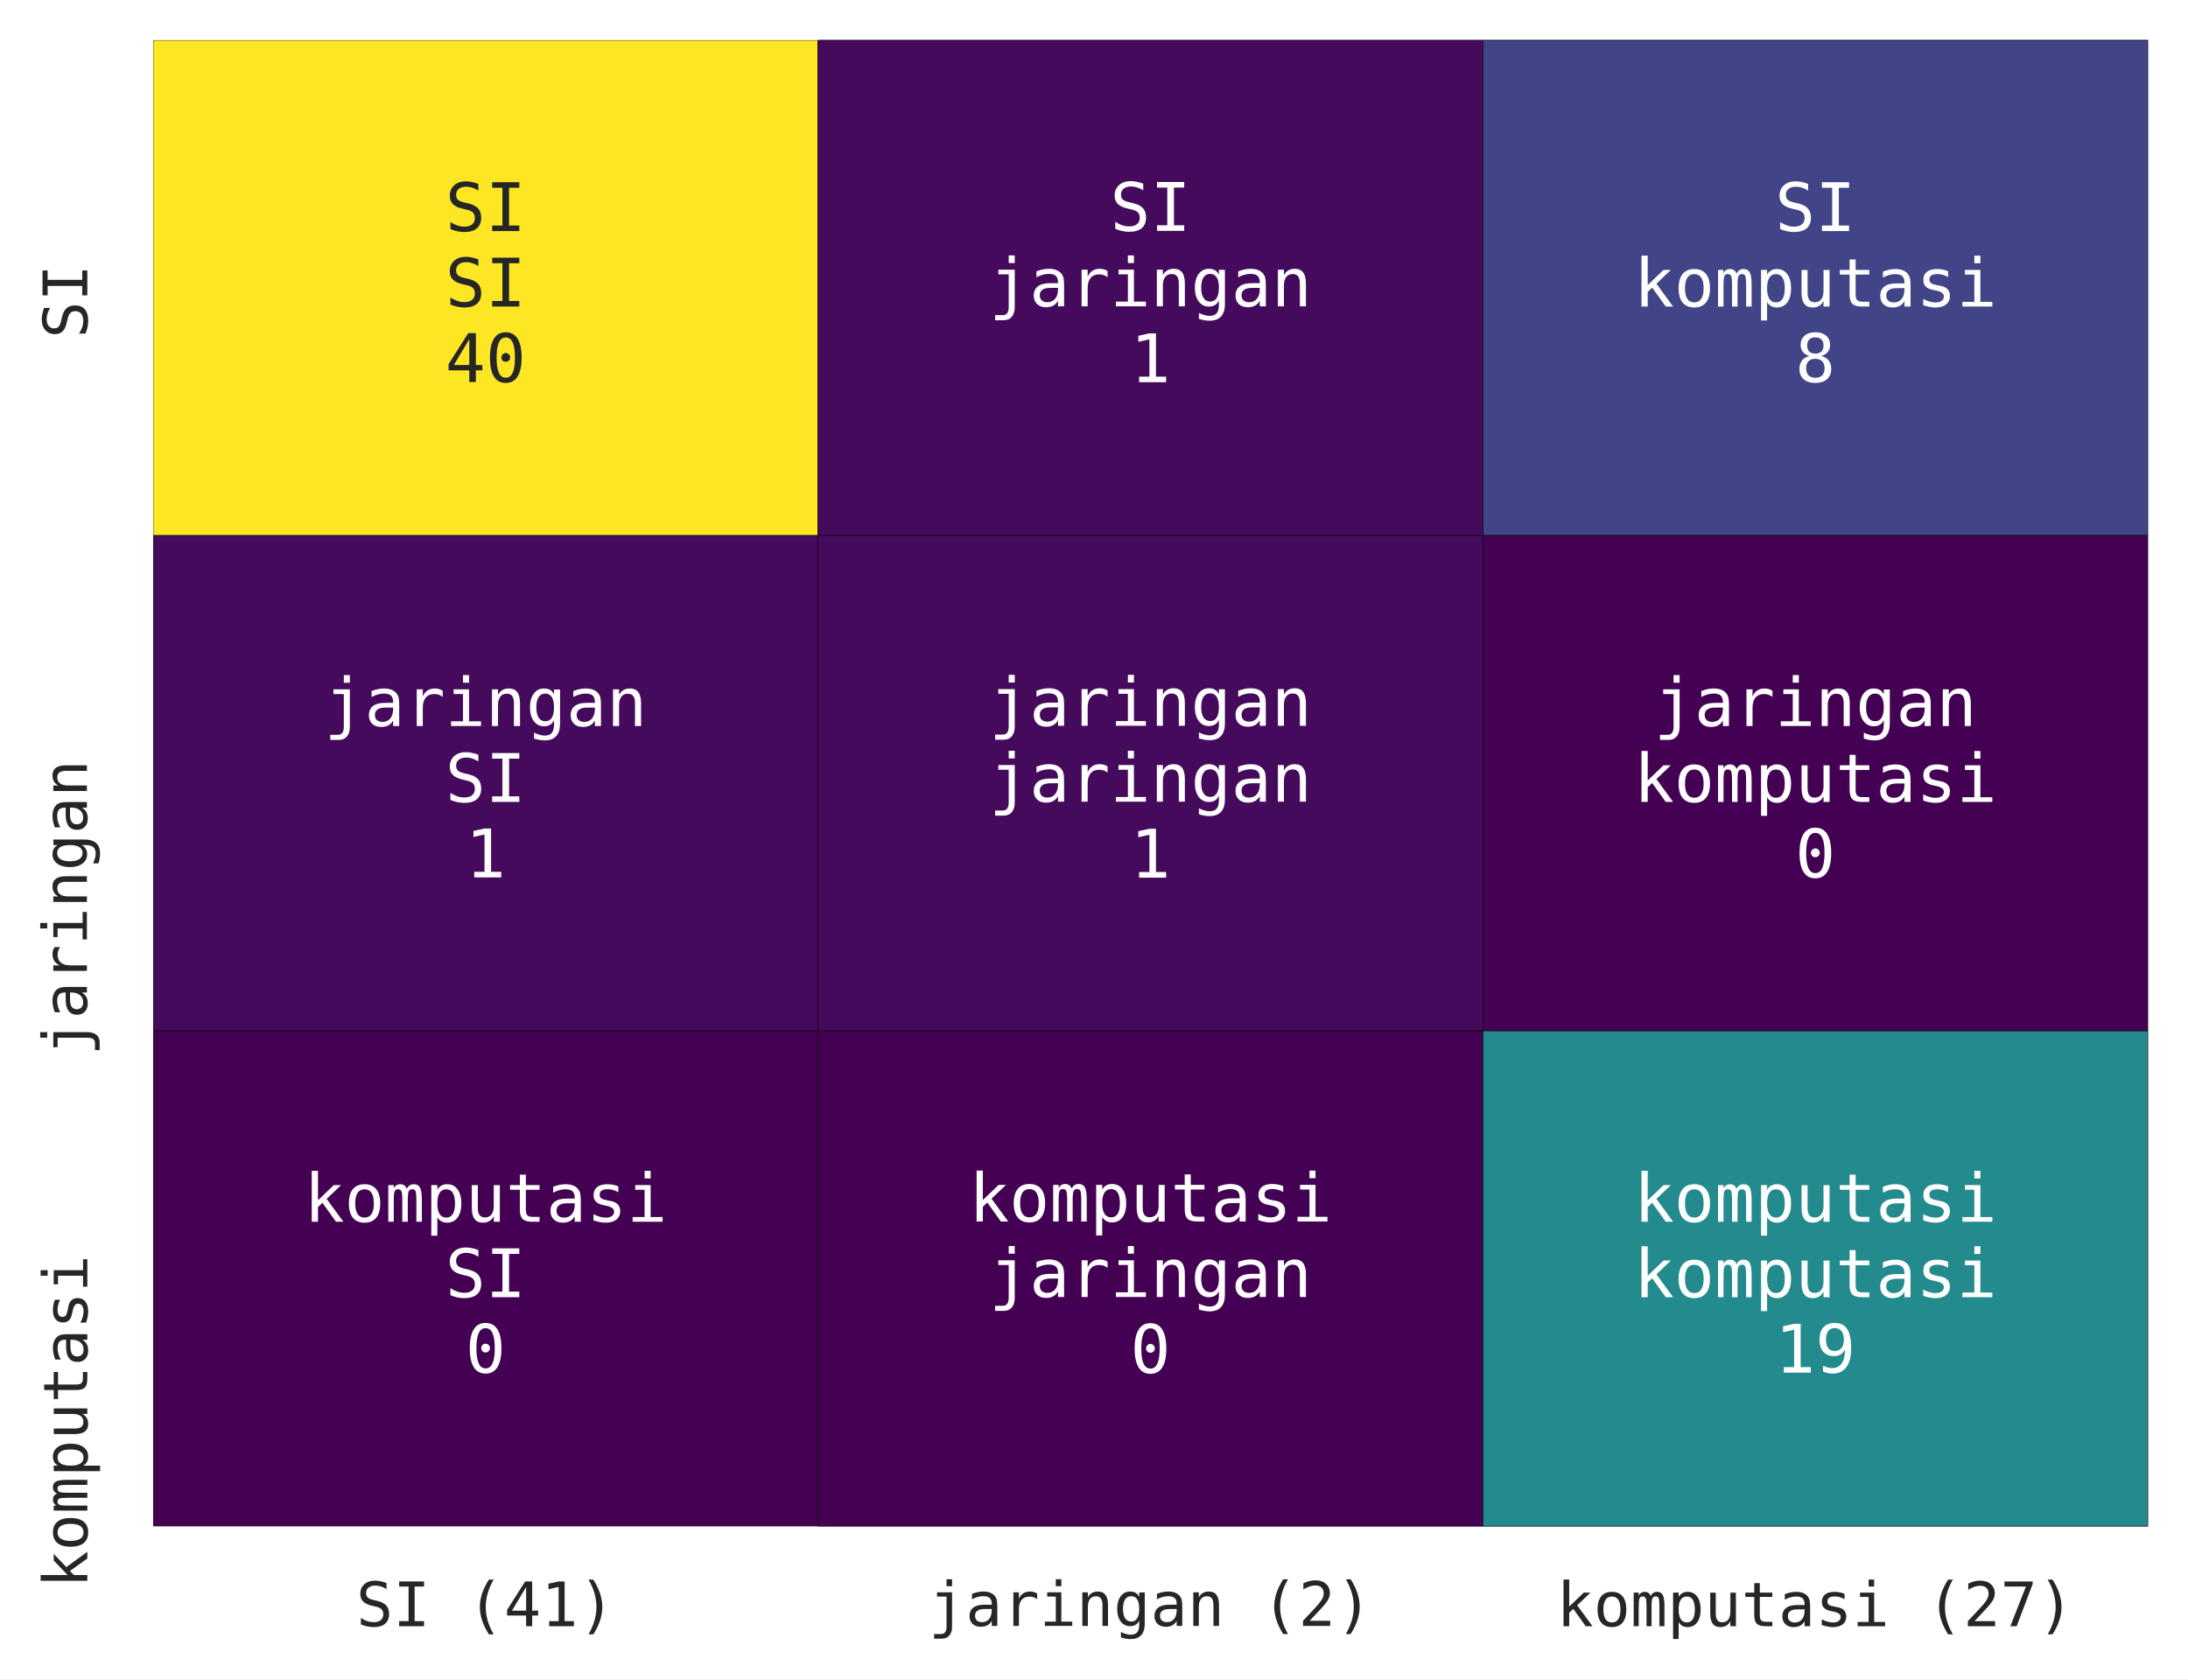
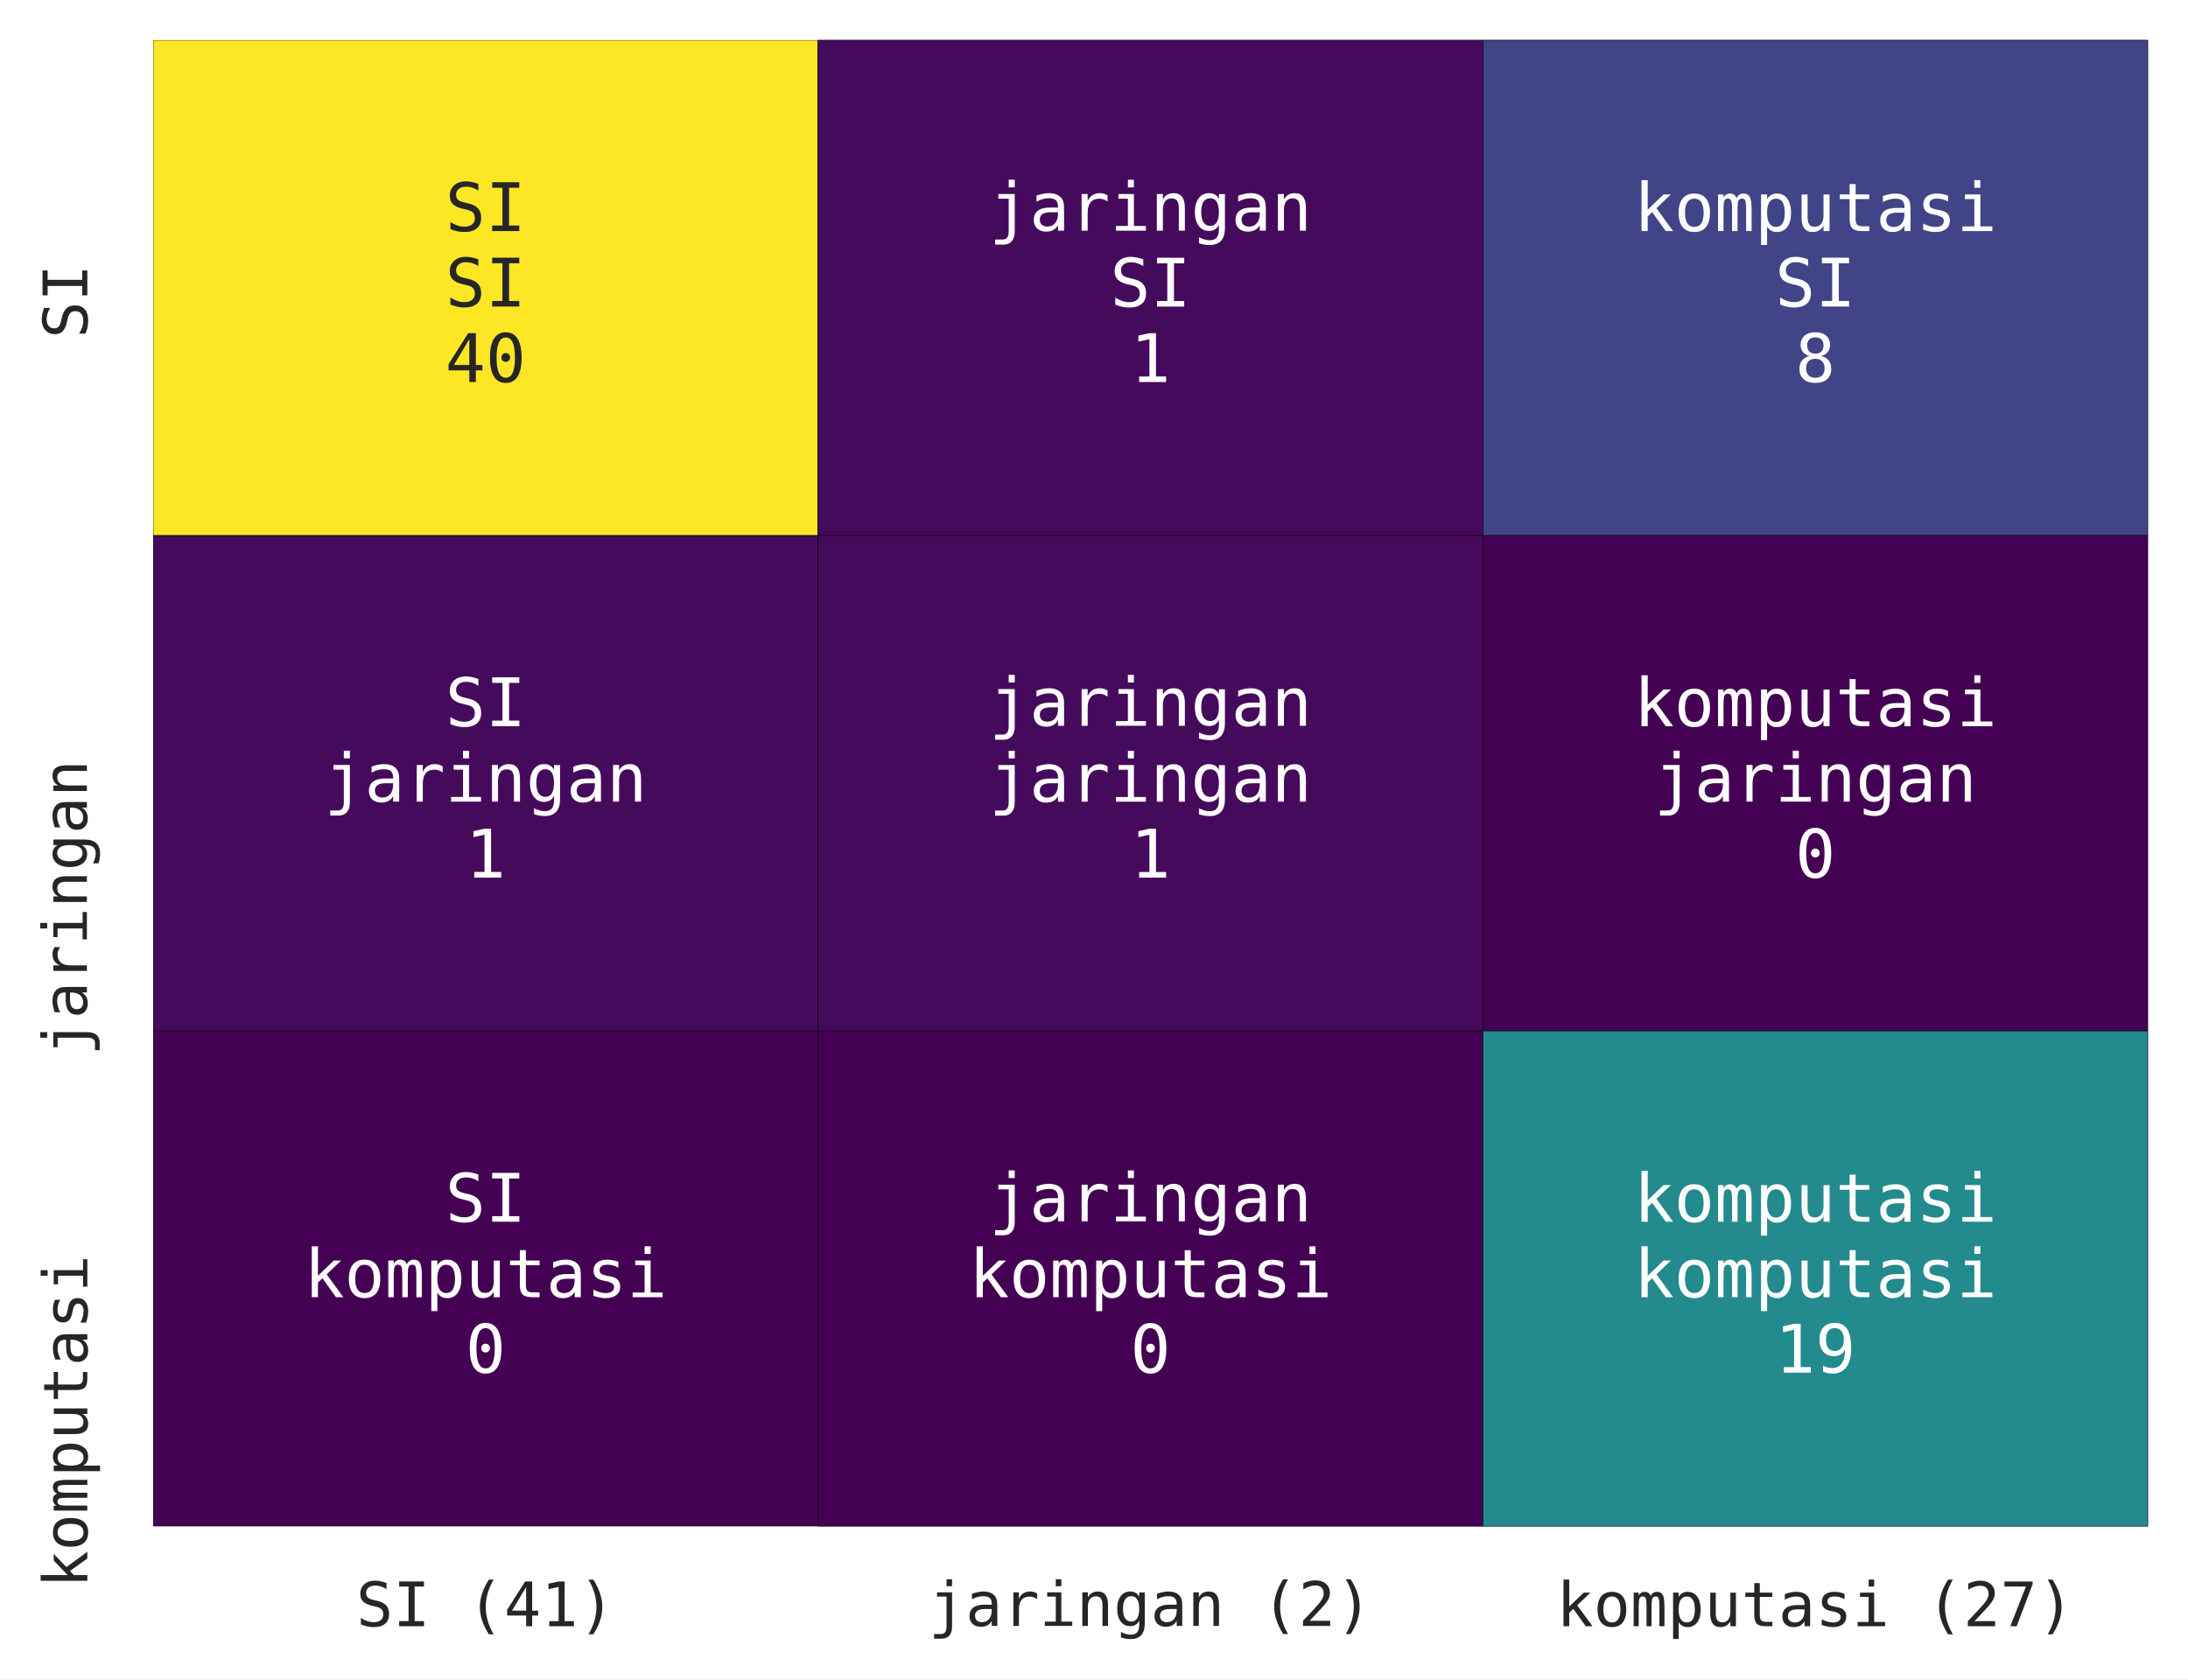
<svg xmlns="http://www.w3.org/2000/svg" xmlns:xlink="http://www.w3.org/1999/xlink" height="300.734pt" version="1.1" viewBox="0 0 391.742 300.734" width="391.742pt">
  <defs>
    <style type="text/css">*{stroke-linecap:butt;stroke-linejoin:round;}</style>
  </defs>
  <g id="figure_1">
    <g id="patch_1">
      <path d="M -0 300.734  L 391.742 300.734  L 391.742 0  L -0 0  z " style="fill:#ffffff;" />
    </g>
    <g id="axes_1">
      <g id="patch_2">
        <path d="M 27.422 273.312  L 384.542 273.312  L 384.542 7.2  L 27.422 7.2  z " style="fill:#eaeaf2;" />
      </g>
      <g id="matplotlib.axis_1">
        <g id="xtick_1">
          <g id="text_1">
            <g style="fill:#262626;" transform="translate(63.76336 291.2287)scale(0.11 -0.11)">
              <defs>
                <path d="M 49.422 70.406  L 49.422 60.406  Q 44.922 63.281 40.406 64.75  Q 35.891 66.219 31.297 66.219  Q 24.312 66.219 20.266 62.969  Q 16.219 59.719 16.219 54.203  Q 16.219 49.359 18.875 46.812  Q 21.531 44.281 28.812 42.578  L 33.984 41.406  Q 44.234 39.016 48.922 33.891  Q 53.609 28.766 53.609 19.922  Q 53.609 9.516 47.156 4.047  Q 40.719 -1.422 28.422 -1.422  Q 23.297 -1.422 18.109 -0.312  Q 12.938 0.781 7.719 2.984  L 7.719 13.484  Q 13.328 9.906 18.328 8.25  Q 23.344 6.594 28.422 6.594  Q 35.891 6.594 40.031 9.938  Q 44.188 13.281 44.188 19.281  Q 44.188 24.75 41.328 27.625  Q 38.484 30.516 31.391 32.078  L 26.125 33.297  Q 15.969 35.594 11.375 40.234  Q 6.781 44.875 6.781 52.688  Q 6.781 62.453 13.344 68.328  Q 19.922 74.219 30.812 74.219  Q 35.016 74.219 39.641 73.266  Q 44.281 72.312 49.422 70.406  z " id="DejaVuSansMono-83" />
                <path d="M 9.812 72.906  L 50.297 72.906  L 50.297 64.594  L 35.016 64.594  L 35.016 8.297  L 50.297 8.297  L 50.297 0  L 9.812 0  L 9.812 8.297  L 25.094 8.297  L 25.094 64.594  L 9.812 64.594  z " id="DejaVuSansMono-73" />
                <path id="DejaVuSansMono-32" />
                <path d="M 43.219 75.875  Q 36.719 64.75 33.516 53.688  Q 30.328 42.625 30.328 31.391  Q 30.328 20.219 33.516 9.125  Q 36.719 -1.953 43.219 -13.188  L 35.406 -13.188  Q 28.031 -1.562 24.406 9.438  Q 20.797 20.453 20.797 31.391  Q 20.797 42.281 24.406 53.312  Q 28.031 64.359 35.406 75.875  z " id="DejaVuSansMono-40" />
                <path d="M 35.891 63.922  L 12.891 25.391  L 35.891 25.391  z M 34.281 72.906  L 45.703 72.906  L 45.703 25.391  L 55.422 25.391  L 55.422 17.391  L 45.703 17.391  L 45.703 0  L 35.891 0  L 35.891 17.391  L 4.984 17.391  L 4.984 26.703  z " id="DejaVuSansMono-52" />
                <path d="M 13.188 8.297  L 28.516 8.297  L 28.516 64.016  L 12.016 60.297  L 12.016 69.281  L 28.422 72.906  L 38.281 72.906  L 38.281 8.297  L 53.422 8.297  L 53.422 0  L 13.188 0  z " id="DejaVuSansMono-49" />
                <path d="M 17 75.875  L 24.812 75.875  Q 32.172 64.359 35.781 53.312  Q 39.406 42.281 39.406 31.391  Q 39.406 20.406 35.781 9.375  Q 32.172 -1.656 24.812 -13.188  L 17 -13.188  Q 23.484 -1.859 26.688 9.219  Q 29.891 20.312 29.891 31.391  Q 29.891 42.531 26.688 53.609  Q 23.484 64.703 17 75.875  z " id="DejaVuSansMono-41" />
              </defs>
              <use xlink:href="#DejaVuSansMono-83" />
              <use x="60.205" xlink:href="#DejaVuSansMono-73" />
              <use x="120.41" xlink:href="#DejaVuSansMono-32" />
              <use x="180.615" xlink:href="#DejaVuSansMono-40" />
              <use x="240.82" xlink:href="#DejaVuSansMono-52" />
              <use x="301.025" xlink:href="#DejaVuSansMono-49" />
              <use x="361.23" xlink:href="#DejaVuSansMono-41" />
            </g>
          </g>
        </g>
        <g id="xtick_2">
          <g id="text_2">
            <g style="fill:#262626;" transform="translate(166.2475 291.1703)scale(0.11 -0.11)">
              <defs>
                <path d="M 29.297 -0.984  L 29.297 47.703  L 13.812 47.703  L 13.812 54.688  L 38.281 54.688  L 38.281 -0.984  Q 38.281 -10.5 33.906 -15.641  Q 29.547 -20.797 21.484 -20.797  L 9.078 -20.797  L 9.078 -13.188  L 20.516 -13.188  Q 24.906 -13.188 27.094 -10.125  Q 29.297 -7.078 29.297 -0.984  z M 29.297 75.984  L 38.281 75.984  L 38.281 64.594  L 29.297 64.594  z " id="DejaVuSansMono-106" />
                <path d="M 34.281 27.484  L 31.297 27.484  Q 23.438 27.484 19.453 24.719  Q 15.484 21.969 15.484 16.5  Q 15.484 11.578 18.453 8.844  Q 21.438 6.109 26.703 6.109  Q 34.125 6.109 38.375 11.25  Q 42.625 16.406 42.672 25.484  L 42.672 27.484  z M 51.703 31.203  L 51.703 0  L 42.672 0  L 42.672 8.109  Q 39.797 3.219 35.422 0.891  Q 31.062 -1.422 24.812 -1.422  Q 16.453 -1.422 11.469 3.297  Q 6.5 8.016 6.5 15.922  Q 6.5 25.047 12.625 29.781  Q 18.75 34.516 30.609 34.516  L 42.672 34.516  L 42.672 35.938  Q 42.625 42.484 39.344 45.438  Q 36.078 48.391 28.906 48.391  Q 24.312 48.391 19.625 47.062  Q 14.938 45.75 10.5 43.219  L 10.5 52.203  Q 15.484 54.109 20.047 55.047  Q 24.609 56 28.906 56  Q 35.688 56 40.5 54  Q 45.312 52 48.297 48  Q 50.141 45.562 50.922 41.969  Q 51.703 38.375 51.703 31.203  z " id="DejaVuSansMono-97" />
                <path d="M 56.391 43.406  Q 53.516 45.656 50.531 46.672  Q 47.562 47.703 44 47.703  Q 35.594 47.703 31.141 42.422  Q 26.703 37.156 26.703 27.203  L 26.703 0  L 17.672 0  L 17.672 54.688  L 26.703 54.688  L 26.703 44  Q 28.953 49.812 33.609 52.906  Q 38.281 56 44.672 56  Q 48 56 50.875 55.172  Q 53.766 54.344 56.391 52.594  z " id="DejaVuSansMono-114" />
                <path d="M 12.5 54.688  L 35.5 54.688  L 35.5 6.984  L 53.328 6.984  L 53.328 0  L 8.688 0  L 8.688 6.984  L 26.516 6.984  L 26.516 47.703  L 12.5 47.703  z M 26.516 75.984  L 35.5 75.984  L 35.5 64.594  L 26.516 64.594  z " id="DejaVuSansMono-105" />
                <path d="M 51.312 33.891  L 51.312 0  L 42.281 0  L 42.281 33.891  Q 42.281 41.266 39.688 44.719  Q 37.109 48.188 31.594 48.188  Q 25.297 48.188 21.891 43.719  Q 18.5 39.266 18.5 30.906  L 18.5 0  L 9.516 0  L 9.516 54.688  L 18.5 54.688  L 18.5 46.484  Q 20.906 51.172 25 53.578  Q 29.109 56 34.719 56  Q 43.062 56 47.188 50.5  Q 51.312 45.016 51.312 33.891  z " id="DejaVuSansMono-110" />
                <path d="M 41.891 27.781  Q 41.891 37.891 38.594 43.141  Q 35.297 48.391 29 48.391  Q 22.406 48.391 18.938 43.141  Q 15.484 37.891 15.484 27.781  Q 15.484 17.672 18.969 12.375  Q 22.469 7.078 29.109 7.078  Q 35.297 7.078 38.594 12.391  Q 41.891 17.719 41.891 27.781  z M 50.875 3.516  Q 50.875 -8.797 45.062 -15.141  Q 39.266 -21.484 27.984 -21.484  Q 24.266 -21.484 20.203 -20.797  Q 16.156 -20.125 12.109 -18.797  L 12.109 -9.906  Q 16.891 -12.156 20.797 -13.234  Q 24.703 -14.312 27.984 -14.312  Q 35.25 -14.312 38.562 -10.344  Q 41.891 -6.391 41.891 2.203  L 41.891 2.594  L 41.891 8.688  Q 39.75 4.109 36.031 1.859  Q 32.328 -0.391 27 -0.391  Q 17.438 -0.391 11.719 7.266  Q 6 14.938 6 27.781  Q 6 40.672 11.719 48.328  Q 17.438 56 27 56  Q 32.281 56 35.938 53.906  Q 39.594 51.812 41.891 47.406  L 41.891 54.5  L 50.875 54.5  z " id="DejaVuSansMono-103" />
                <path d="M 18.219 8.297  L 51.703 8.297  L 51.703 0  L 7.422 0  L 7.422 8.297  Q 16.547 17.922 23.375 25.297  Q 30.219 32.672 32.812 35.688  Q 37.703 41.656 39.406 45.344  Q 41.109 49.031 41.109 52.875  Q 41.109 58.984 37.516 62.453  Q 33.938 65.922 27.688 65.922  Q 23.25 65.922 18.359 64.312  Q 13.484 62.703 8.016 59.422  L 8.016 69.391  Q 13.031 71.781 17.891 73  Q 22.75 74.219 27.484 74.219  Q 38.188 74.219 44.703 68.531  Q 51.219 62.844 51.219 53.609  Q 51.219 48.922 49.047 44.234  Q 46.875 39.547 42 33.891  Q 39.266 30.719 34.062 25.094  Q 28.859 19.484 18.219 8.297  z " id="DejaVuSansMono-50" />
              </defs>
              <use xlink:href="#DejaVuSansMono-106" />
              <use x="60.205" xlink:href="#DejaVuSansMono-97" />
              <use x="120.41" xlink:href="#DejaVuSansMono-114" />
              <use x="180.615" xlink:href="#DejaVuSansMono-105" />
              <use x="240.82" xlink:href="#DejaVuSansMono-110" />
              <use x="301.025" xlink:href="#DejaVuSansMono-103" />
              <use x="361.23" xlink:href="#DejaVuSansMono-97" />
              <use x="421.436" xlink:href="#DejaVuSansMono-110" />
              <use x="481.641" xlink:href="#DejaVuSansMono-32" />
              <use x="541.846" xlink:href="#DejaVuSansMono-40" />
              <use x="602.051" xlink:href="#DejaVuSansMono-50" />
              <use x="662.256" xlink:href="#DejaVuSansMono-41" />
            </g>
          </g>
        </g>
        <g id="xtick_3">
          <g id="text_3">
            <g style="fill:#262626;" transform="translate(278.6652 291.2287)scale(0.11 -0.11)">
              <defs>
                <path d="M 11.531 75.984  L 20.797 75.984  L 20.797 31.984  L 44.391 54.688  L 55.328 54.688  L 33.797 34.078  L 58.688 0  L 47.703 0  L 27.484 28.219  L 20.797 21.922  L 20.797 0  L 11.531 0  z " id="DejaVuSansMono-107" />
                <path d="M 30.078 48.391  Q 23.25 48.391 19.734 43.062  Q 16.219 37.75 16.219 27.297  Q 16.219 16.891 19.734 11.547  Q 23.25 6.203 30.078 6.203  Q 36.969 6.203 40.484 11.547  Q 44 16.891 44 27.297  Q 44 37.75 40.484 43.062  Q 36.969 48.391 30.078 48.391  z M 30.078 56  Q 41.453 56 47.484 48.625  Q 53.516 41.266 53.516 27.297  Q 53.516 13.281 47.5 5.922  Q 41.5 -1.422 30.078 -1.422  Q 18.703 -1.422 12.688 5.922  Q 6.688 13.281 6.688 27.297  Q 6.688 41.266 12.688 48.625  Q 18.703 56 30.078 56  z " id="DejaVuSansMono-111" />
                <path d="M 33.016 49.125  Q 34.672 52.641 37.234 54.312  Q 39.797 56 43.406 56  Q 50 56 52.703 50.891  Q 55.422 45.797 55.422 31.688  L 55.422 0  L 47.219 0  L 47.219 31.297  Q 47.219 42.875 45.922 45.672  Q 44.625 48.484 41.219 48.484  Q 37.312 48.484 35.859 45.484  Q 34.422 42.484 34.422 31.297  L 34.422 0  L 26.219 0  L 26.219 31.297  Q 26.219 43.016 24.828 45.75  Q 23.438 48.484 19.828 48.484  Q 16.266 48.484 14.875 45.484  Q 13.484 42.484 13.484 31.297  L 13.484 0  L 5.328 0  L 5.328 54.688  L 13.484 54.688  L 13.484 50  Q 15.094 52.938 17.5 54.469  Q 19.922 56 23 56  Q 26.703 56 29.172 54.297  Q 31.641 52.594 33.016 49.125  z " id="DejaVuSansMono-109" />
                <path d="M 18.312 6.891  L 18.312 -20.797  L 9.281 -20.797  L 9.281 54.688  L 18.312 54.688  L 18.312 47.703  Q 20.562 51.766 24.297 53.875  Q 28.031 56 32.906 56  Q 42.828 56 48.469 48.328  Q 54.109 40.672 54.109 27.094  Q 54.109 13.766 48.438 6.172  Q 42.781 -1.422 32.906 -1.422  Q 27.938 -1.422 24.188 0.703  Q 20.453 2.828 18.312 6.891  z M 44.672 27.297  Q 44.672 37.75 41.375 43.062  Q 38.094 48.391 31.594 48.391  Q 25.047 48.391 21.672 43.047  Q 18.312 37.703 18.312 27.297  Q 18.312 16.938 21.672 11.562  Q 25.047 6.203 31.594 6.203  Q 38.094 6.203 41.375 11.516  Q 44.672 16.844 44.672 27.297  z " id="DejaVuSansMono-112" />
                <path d="M 9.516 20.703  L 9.516 54.594  L 18.5 54.594  L 18.5 20.703  Q 18.5 13.328 21.109 9.859  Q 23.734 6.391 29.203 6.391  Q 35.547 6.391 38.906 10.859  Q 42.281 15.328 42.281 23.688  L 42.281 54.594  L 51.312 54.594  L 51.312 0  L 42.281 0  L 42.281 8.203  Q 39.891 3.469 35.766 1.016  Q 31.641 -1.422 26.125 -1.422  Q 17.719 -1.422 13.609 4.078  Q 9.516 9.578 9.516 20.703  z " id="DejaVuSansMono-117" />
                <path d="M 29.984 70.219  L 29.984 54.688  L 50.391 54.688  L 50.391 47.703  L 29.984 47.703  L 29.984 18.016  Q 29.984 11.969 32.281 9.562  Q 34.578 7.172 40.281 7.172  L 50.391 7.172  L 50.391 0  L 39.406 0  Q 29.297 0 25.141 4.047  Q 21 8.109 21 18.016  L 21 47.703  L 6.391 47.703  L 6.391 54.688  L 21 54.688  L 21 70.219  z " id="DejaVuSansMono-116" />
                <path d="M 47.516 52.781  L 47.516 44  Q 43.656 46.234 39.75 47.359  Q 35.844 48.484 31.781 48.484  Q 25.688 48.484 22.672 46.5  Q 19.672 44.531 19.672 40.484  Q 19.672 36.812 21.922 35  Q 24.172 33.203 33.109 31.5  L 36.719 30.812  Q 43.406 29.547 46.844 25.734  Q 50.297 21.922 50.297 15.828  Q 50.297 7.719 44.531 3.141  Q 38.766 -1.422 28.516 -1.422  Q 24.469 -1.422 20.016 -0.562  Q 15.578 0.297 10.406 2  L 10.406 11.281  Q 15.438 8.688 20.016 7.391  Q 24.609 6.109 28.719 6.109  Q 34.672 6.109 37.938 8.516  Q 41.219 10.938 41.219 15.281  Q 41.219 21.531 29.25 23.922  L 28.859 24.031  L 25.484 24.703  Q 17.719 26.219 14.156 29.812  Q 10.594 33.406 10.594 39.594  Q 10.594 47.469 15.906 51.734  Q 21.234 56 31.109 56  Q 35.5 56 39.547 55.188  Q 43.609 54.391 47.516 52.781  z " id="DejaVuSansMono-115" />
                <path d="M 6.781 72.906  L 52.688 72.906  L 52.688 68.703  L 26.609 0  L 16.312 0  L 41.703 64.594  L 6.781 64.594  z " id="DejaVuSansMono-55" />
              </defs>
              <use xlink:href="#DejaVuSansMono-107" />
              <use x="60.205" xlink:href="#DejaVuSansMono-111" />
              <use x="120.41" xlink:href="#DejaVuSansMono-109" />
              <use x="180.615" xlink:href="#DejaVuSansMono-112" />
              <use x="240.82" xlink:href="#DejaVuSansMono-117" />
              <use x="301.025" xlink:href="#DejaVuSansMono-116" />
              <use x="361.23" xlink:href="#DejaVuSansMono-97" />
              <use x="421.436" xlink:href="#DejaVuSansMono-115" />
              <use x="481.641" xlink:href="#DejaVuSansMono-105" />
              <use x="541.846" xlink:href="#DejaVuSansMono-32" />
              <use x="602.051" xlink:href="#DejaVuSansMono-40" />
              <use x="662.256" xlink:href="#DejaVuSansMono-50" />
              <use x="722.461" xlink:href="#DejaVuSansMono-55" />
              <use x="782.666" xlink:href="#DejaVuSansMono-41" />
            </g>
          </g>
        </g>
      </g>
      <g id="matplotlib.axis_2">
        <g id="ytick_1">
          <g id="text_4">
            <g style="fill:#262626;" transform="translate(15.63391 60.58833)rotate(-90)scale(0.11 -0.11)">
              <use xlink:href="#DejaVuSansMono-83" />
              <use x="60.205" xlink:href="#DejaVuSansMono-73" />
            </g>
          </g>
        </g>
        <g id="ytick_2">
          <g id="text_5">
            <g style="fill:#262626;" transform="translate(15.55828 189.0556)rotate(-90)scale(0.11 -0.11)">
              <use xlink:href="#DejaVuSansMono-106" />
              <use x="60.205" xlink:href="#DejaVuSansMono-97" />
              <use x="120.41" xlink:href="#DejaVuSansMono-114" />
              <use x="180.615" xlink:href="#DejaVuSansMono-105" />
              <use x="240.82" xlink:href="#DejaVuSansMono-110" />
              <use x="301.025" xlink:href="#DejaVuSansMono-103" />
              <use x="361.23" xlink:href="#DejaVuSansMono-97" />
              <use x="421.436" xlink:href="#DejaVuSansMono-110" />
            </g>
          </g>
        </g>
        <g id="ytick_3">
          <g id="text_6">
            <g style="fill:#262626;" transform="translate(15.63391 284.3527)rotate(-90)scale(0.11 -0.11)">
              <use xlink:href="#DejaVuSansMono-107" />
              <use x="60.205" xlink:href="#DejaVuSansMono-111" />
              <use x="120.41" xlink:href="#DejaVuSansMono-109" />
              <use x="180.615" xlink:href="#DejaVuSansMono-112" />
              <use x="240.82" xlink:href="#DejaVuSansMono-117" />
              <use x="301.025" xlink:href="#DejaVuSansMono-116" />
              <use x="361.23" xlink:href="#DejaVuSansMono-97" />
              <use x="421.436" xlink:href="#DejaVuSansMono-115" />
              <use x="481.641" xlink:href="#DejaVuSansMono-105" />
            </g>
          </g>
        </g>
      </g>
      <g id="QuadMesh_1">
-         <path clip-path="url(#pb90d864014)" d="M 27.422 7.2  L 146.462 7.2  L 146.462 95.904  L 27.422 95.904  L 27.422 7.2  " style="fill:#fde725;stroke:#000000;stroke-width:0.1;" />
-         <path clip-path="url(#pb90d864014)" d="M 146.462 7.2  L 265.502 7.2  L 265.502 95.904  L 146.462 95.904  L 146.462 7.2  " style="fill:#460a5d;stroke:#000000;stroke-width:0.1;" />
-         <path clip-path="url(#pb90d864014)" d="M 265.502 7.2  L 384.542 7.2  L 384.542 95.904  L 265.502 95.904  L 265.502 7.2  " style="fill:#414487;stroke:#000000;stroke-width:0.1;" />
-         <path clip-path="url(#pb90d864014)" d="M 27.422 95.904  L 146.462 95.904  L 146.462 184.608  L 27.422 184.608  L 27.422 95.904  " style="fill:#460a5d;stroke:#000000;stroke-width:0.1;" />
-         <path clip-path="url(#pb90d864014)" d="M 146.462 95.904  L 265.502 95.904  L 265.502 184.608  L 146.462 184.608  L 146.462 95.904  " style="fill:#460a5d;stroke:#000000;stroke-width:0.1;" />
-         <path clip-path="url(#pb90d864014)" d="M 265.502 95.904  L 384.542 95.904  L 384.542 184.608  L 265.502 184.608  L 265.502 95.904  " style="fill:#440154;stroke:#000000;stroke-width:0.1;" />
-         <path clip-path="url(#pb90d864014)" d="M 27.422 184.608  L 146.462 184.608  L 146.462 273.312  L 27.422 273.312  L 27.422 184.608  " style="fill:#440154;stroke:#000000;stroke-width:0.1;" />
-         <path clip-path="url(#pb90d864014)" d="M 146.462 184.608  L 265.502 184.608  L 265.502 273.312  L 146.462 273.312  L 146.462 184.608  " style="fill:#440154;stroke:#000000;stroke-width:0.1;" />
-         <path clip-path="url(#pb90d864014)" d="M 265.502 184.608  L 384.542 184.608  L 384.542 273.312  L 265.502 273.312  L 265.502 184.608  " style="fill:#238a8d;stroke:#000000;stroke-width:0.1;" />
+         <path clip-path="url(#pb2a0aaa7e7)" d="M 27.422 7.2  L 146.462 7.2  L 146.462 95.904  L 27.422 95.904  L 27.422 7.2  " style="fill:#fde725;stroke:#000000;stroke-width:0.1;" />
+         <path clip-path="url(#pb2a0aaa7e7)" d="M 146.462 7.2  L 265.502 7.2  L 265.502 95.904  L 146.462 95.904  L 146.462 7.2  " style="fill:#460a5d;stroke:#000000;stroke-width:0.1;" />
+         <path clip-path="url(#pb2a0aaa7e7)" d="M 265.502 7.2  L 384.542 7.2  L 384.542 95.904  L 265.502 95.904  L 265.502 7.2  " style="fill:#414487;stroke:#000000;stroke-width:0.1;" />
+         <path clip-path="url(#pb2a0aaa7e7)" d="M 27.422 95.904  L 146.462 95.904  L 146.462 184.608  L 27.422 184.608  L 27.422 95.904  " style="fill:#460a5d;stroke:#000000;stroke-width:0.1;" />
+         <path clip-path="url(#pb2a0aaa7e7)" d="M 146.462 95.904  L 265.502 95.904  L 265.502 184.608  L 146.462 184.608  L 146.462 95.904  " style="fill:#460a5d;stroke:#000000;stroke-width:0.1;" />
+         <path clip-path="url(#pb2a0aaa7e7)" d="M 265.502 95.904  L 384.542 95.904  L 384.542 184.608  L 265.502 184.608  L 265.502 95.904  " style="fill:#440154;stroke:#000000;stroke-width:0.1;" />
+         <path clip-path="url(#pb2a0aaa7e7)" d="M 27.422 184.608  L 146.462 184.608  L 146.462 273.312  L 27.422 273.312  L 27.422 184.608  " style="fill:#440154;stroke:#000000;stroke-width:0.1;" />
+         <path clip-path="url(#pb2a0aaa7e7)" d="M 146.462 184.608  L 265.502 184.608  L 265.502 273.312  L 146.462 273.312  L 146.462 184.608  " style="fill:#440154;stroke:#000000;stroke-width:0.1;" />
+         <path clip-path="url(#pb2a0aaa7e7)" d="M 265.502 184.608  L 384.542 184.608  L 384.542 273.312  L 265.502 273.312  L 265.502 184.608  " style="fill:#238a8d;stroke:#000000;stroke-width:0.1;" />
      </g>
      <g id="text_7">
        <g style="fill:#262626;" transform="translate(79.71719 41.38125)scale(0.12 -0.12)">
          <use xlink:href="#DejaVuSansMono-83" />
          <use x="60.205" xlink:href="#DejaVuSansMono-73" />
        </g>
        <g style="fill:#262626;" transform="translate(79.71719 54.89513)scale(0.12 -0.12)">
          <use xlink:href="#DejaVuSansMono-83" />
          <use x="60.205" xlink:href="#DejaVuSansMono-73" />
        </g>
        <g style="fill:#262626;" transform="translate(79.71719 68.409)scale(0.12 -0.12)">
          <defs>
            <path d="M 23.578 36.625  Q 23.578 39.312 25.453 41.266  Q 27.344 43.219 29.984 43.219  Q 32.719 43.219 34.672 41.266  Q 36.625 39.312 36.625 36.625  Q 36.625 33.891 34.688 31.984  Q 32.766 30.078 29.984 30.078  Q 27.25 30.078 25.406 31.938  Q 23.578 33.797 23.578 36.625  z M 30.078 66.406  Q 23.188 66.406 19.797 58.984  Q 16.406 51.562 16.406 36.375  Q 16.406 21.234 19.797 13.812  Q 23.188 6.391 30.078 6.391  Q 37.016 6.391 40.406 13.812  Q 43.797 21.234 43.797 36.375  Q 43.797 51.562 40.406 58.984  Q 37.016 66.406 30.078 66.406  z M 30.078 74.219  Q 41.75 74.219 47.734 64.641  Q 53.719 55.078 53.719 36.375  Q 53.719 17.719 47.734 8.141  Q 41.75 -1.422 30.078 -1.422  Q 18.406 -1.422 12.453 8.141  Q 6.5 17.719 6.5 36.375  Q 6.5 55.078 12.453 64.641  Q 18.406 74.219 30.078 74.219  z " id="DejaVuSansMono-48" />
          </defs>
          <use xlink:href="#DejaVuSansMono-52" />
          <use x="60.205" xlink:href="#DejaVuSansMono-48" />
        </g>
      </g>
      <g id="text_8">
-         <g style="fill:#ffffff;" transform="translate(198.7572 41.34)scale(0.12 -0.12)">
-           <use xlink:href="#DejaVuSansMono-83" />
-           <use x="60.205" xlink:href="#DejaVuSansMono-73" />
-         </g>
-         <g style="fill:#ffffff;" transform="translate(177.0841 54.85388)scale(0.12 -0.12)">
-           <use xlink:href="#DejaVuSansMono-106" />
-           <use x="60.205" xlink:href="#DejaVuSansMono-97" />
-           <use x="120.41" xlink:href="#DejaVuSansMono-114" />
-           <use x="180.615" xlink:href="#DejaVuSansMono-105" />
-           <use x="240.82" xlink:href="#DejaVuSansMono-110" />
-           <use x="301.025" xlink:href="#DejaVuSansMono-103" />
-           <use x="361.23" xlink:href="#DejaVuSansMono-97" />
-           <use x="421.436" xlink:href="#DejaVuSansMono-110" />
-         </g>
-         <g style="fill:#ffffff;" transform="translate(202.3694 68.45025)scale(0.12 -0.12)">
+         <g style="fill:#ffffff;" transform="translate(177.0841 41.30812)scale(0.12 -0.12)">
+           <use xlink:href="#DejaVuSansMono-106" />
+           <use x="60.205" xlink:href="#DejaVuSansMono-97" />
+           <use x="120.41" xlink:href="#DejaVuSansMono-114" />
+           <use x="180.615" xlink:href="#DejaVuSansMono-105" />
+           <use x="240.82" xlink:href="#DejaVuSansMono-110" />
+           <use x="301.025" xlink:href="#DejaVuSansMono-103" />
+           <use x="361.23" xlink:href="#DejaVuSansMono-97" />
+           <use x="421.436" xlink:href="#DejaVuSansMono-110" />
+         </g>
+         <g style="fill:#ffffff;" transform="translate(198.7572 54.9045)scale(0.12 -0.12)">
+           <use xlink:href="#DejaVuSansMono-83" />
+           <use x="60.205" xlink:href="#DejaVuSansMono-73" />
+         </g>
+         <g style="fill:#ffffff;" transform="translate(202.3694 68.41837)scale(0.12 -0.12)">
          <use xlink:href="#DejaVuSansMono-49" />
        </g>
      </g>
      <g id="text_9">
-         <g style="fill:#ffffff;" transform="translate(317.7972 41.38125)scale(0.12 -0.12)">
-           <use xlink:href="#DejaVuSansMono-83" />
-           <use x="60.205" xlink:href="#DejaVuSansMono-73" />
-         </g>
-         <g style="fill:#ffffff;" transform="translate(292.5119 54.89513)scale(0.12 -0.12)">
-           <use xlink:href="#DejaVuSansMono-107" />
-           <use x="60.205" xlink:href="#DejaVuSansMono-111" />
-           <use x="120.41" xlink:href="#DejaVuSansMono-109" />
-           <use x="180.615" xlink:href="#DejaVuSansMono-112" />
-           <use x="240.82" xlink:href="#DejaVuSansMono-117" />
-           <use x="301.025" xlink:href="#DejaVuSansMono-116" />
-           <use x="361.23" xlink:href="#DejaVuSansMono-97" />
-           <use x="421.436" xlink:href="#DejaVuSansMono-115" />
-           <use x="481.641" xlink:href="#DejaVuSansMono-105" />
+         <g style="fill:#ffffff;" transform="translate(292.5119 41.38125)scale(0.12 -0.12)">
+           <use xlink:href="#DejaVuSansMono-107" />
+           <use x="60.205" xlink:href="#DejaVuSansMono-111" />
+           <use x="120.41" xlink:href="#DejaVuSansMono-109" />
+           <use x="180.615" xlink:href="#DejaVuSansMono-112" />
+           <use x="240.82" xlink:href="#DejaVuSansMono-117" />
+           <use x="301.025" xlink:href="#DejaVuSansMono-116" />
+           <use x="361.23" xlink:href="#DejaVuSansMono-97" />
+           <use x="421.436" xlink:href="#DejaVuSansMono-115" />
+           <use x="481.641" xlink:href="#DejaVuSansMono-105" />
+         </g>
+         <g style="fill:#ffffff;" transform="translate(317.7972 54.89513)scale(0.12 -0.12)">
+           <use xlink:href="#DejaVuSansMono-83" />
+           <use x="60.205" xlink:href="#DejaVuSansMono-73" />
        </g>
        <g style="fill:#ffffff;" transform="translate(321.4094 68.409)scale(0.12 -0.12)">
          <defs>
            <path d="M 30.078 34.625  Q 23.484 34.625 19.891 30.938  Q 16.312 27.25 16.312 20.516  Q 16.312 13.766 19.938 10.031  Q 23.578 6.297 30.078 6.297  Q 36.719 6.297 40.297 9.984  Q 43.891 13.672 43.891 20.516  Q 43.891 27.203 40.25 30.906  Q 36.625 34.625 30.078 34.625  z M 21.484 38.719  Q 15.188 40.328 11.641 44.719  Q 8.109 49.125 8.109 55.328  Q 8.109 64.016 14.016 69.109  Q 19.922 74.219 30.078 74.219  Q 40.281 74.219 46.188 69.109  Q 52.094 64.016 52.094 55.328  Q 52.094 49.125 48.547 44.719  Q 45.016 40.328 38.719 38.719  Q 46.047 37.109 49.922 32.219  Q 53.812 27.344 53.812 19.578  Q 53.812 9.719 47.516 4.141  Q 41.219 -1.422 30.078 -1.422  Q 18.953 -1.422 12.672 4.125  Q 6.391 9.672 6.391 19.484  Q 6.391 27.297 10.266 32.203  Q 14.156 37.109 21.484 38.719  z M 17.922 54.391  Q 17.922 48.531 21.047 45.453  Q 24.172 42.391 30.078 42.391  Q 36.031 42.391 39.156 45.453  Q 42.281 48.531 42.281 54.391  Q 42.281 60.359 39.172 63.484  Q 36.078 66.609 30.078 66.609  Q 24.172 66.609 21.047 63.453  Q 17.922 60.297 17.922 54.391  z " id="DejaVuSansMono-56" />
          </defs>
          <use xlink:href="#DejaVuSansMono-56" />
        </g>
      </g>
      <g id="text_10">
-         <g style="fill:#ffffff;" transform="translate(58.04406 130.0121)scale(0.12 -0.12)">
-           <use xlink:href="#DejaVuSansMono-106" />
-           <use x="60.205" xlink:href="#DejaVuSansMono-97" />
-           <use x="120.41" xlink:href="#DejaVuSansMono-114" />
-           <use x="180.615" xlink:href="#DejaVuSansMono-105" />
-           <use x="240.82" xlink:href="#DejaVuSansMono-110" />
-           <use x="301.025" xlink:href="#DejaVuSansMono-103" />
-           <use x="361.23" xlink:href="#DejaVuSansMono-97" />
-           <use x="421.436" xlink:href="#DejaVuSansMono-110" />
-         </g>
-         <g style="fill:#ffffff;" transform="translate(79.71719 143.6085)scale(0.12 -0.12)">
-           <use xlink:href="#DejaVuSansMono-83" />
-           <use x="60.205" xlink:href="#DejaVuSansMono-73" />
-         </g>
-         <g style="fill:#ffffff;" transform="translate(83.32937 157.1224)scale(0.12 -0.12)">
+         <g style="fill:#ffffff;" transform="translate(79.71719 130.044)scale(0.12 -0.12)">
+           <use xlink:href="#DejaVuSansMono-83" />
+           <use x="60.205" xlink:href="#DejaVuSansMono-73" />
+         </g>
+         <g style="fill:#ffffff;" transform="translate(58.04406 143.5579)scale(0.12 -0.12)">
+           <use xlink:href="#DejaVuSansMono-106" />
+           <use x="60.205" xlink:href="#DejaVuSansMono-97" />
+           <use x="120.41" xlink:href="#DejaVuSansMono-114" />
+           <use x="180.615" xlink:href="#DejaVuSansMono-105" />
+           <use x="240.82" xlink:href="#DejaVuSansMono-110" />
+           <use x="301.025" xlink:href="#DejaVuSansMono-103" />
+           <use x="361.23" xlink:href="#DejaVuSansMono-97" />
+           <use x="421.436" xlink:href="#DejaVuSansMono-110" />
+         </g>
+         <g style="fill:#ffffff;" transform="translate(83.32937 157.1542)scale(0.12 -0.12)">
          <use xlink:href="#DejaVuSansMono-49" />
        </g>
      </g>
      <g id="text_11">
        <g style="fill:#ffffff;" transform="translate(177.0841 129.9709)scale(0.12 -0.12)">
          <use xlink:href="#DejaVuSansMono-106" />
          <use x="60.205" xlink:href="#DejaVuSansMono-97" />
          <use x="120.41" xlink:href="#DejaVuSansMono-114" />
          <use x="180.615" xlink:href="#DejaVuSansMono-105" />
          <use x="240.82" xlink:href="#DejaVuSansMono-110" />
          <use x="301.025" xlink:href="#DejaVuSansMono-103" />
          <use x="361.23" xlink:href="#DejaVuSansMono-97" />
          <use x="421.436" xlink:href="#DejaVuSansMono-110" />
        </g>
        <g style="fill:#ffffff;" transform="translate(177.0841 143.5673)scale(0.12 -0.12)">
          <use xlink:href="#DejaVuSansMono-106" />
          <use x="60.205" xlink:href="#DejaVuSansMono-97" />
          <use x="120.41" xlink:href="#DejaVuSansMono-114" />
          <use x="180.615" xlink:href="#DejaVuSansMono-105" />
          <use x="240.82" xlink:href="#DejaVuSansMono-110" />
          <use x="301.025" xlink:href="#DejaVuSansMono-103" />
          <use x="361.23" xlink:href="#DejaVuSansMono-97" />
          <use x="421.436" xlink:href="#DejaVuSansMono-110" />
        </g>
        <g style="fill:#ffffff;" transform="translate(202.3694 157.1636)scale(0.12 -0.12)">
          <use xlink:href="#DejaVuSansMono-49" />
        </g>
      </g>
      <g id="text_12">
-         <g style="fill:#ffffff;" transform="translate(296.1241 130.0121)scale(0.12 -0.12)">
-           <use xlink:href="#DejaVuSansMono-106" />
-           <use x="60.205" xlink:href="#DejaVuSansMono-97" />
-           <use x="120.41" xlink:href="#DejaVuSansMono-114" />
-           <use x="180.615" xlink:href="#DejaVuSansMono-105" />
-           <use x="240.82" xlink:href="#DejaVuSansMono-110" />
-           <use x="301.025" xlink:href="#DejaVuSansMono-103" />
-           <use x="361.23" xlink:href="#DejaVuSansMono-97" />
-           <use x="421.436" xlink:href="#DejaVuSansMono-110" />
-         </g>
-         <g style="fill:#ffffff;" transform="translate(292.5119 143.6085)scale(0.12 -0.12)">
-           <use xlink:href="#DejaVuSansMono-107" />
-           <use x="60.205" xlink:href="#DejaVuSansMono-111" />
-           <use x="120.41" xlink:href="#DejaVuSansMono-109" />
-           <use x="180.615" xlink:href="#DejaVuSansMono-112" />
-           <use x="240.82" xlink:href="#DejaVuSansMono-117" />
-           <use x="301.025" xlink:href="#DejaVuSansMono-116" />
-           <use x="361.23" xlink:href="#DejaVuSansMono-97" />
-           <use x="421.436" xlink:href="#DejaVuSansMono-115" />
-           <use x="481.641" xlink:href="#DejaVuSansMono-105" />
-         </g>
-         <g style="fill:#ffffff;" transform="translate(321.4094 157.1224)scale(0.12 -0.12)">
+         <g style="fill:#ffffff;" transform="translate(292.5119 130.044)scale(0.12 -0.12)">
+           <use xlink:href="#DejaVuSansMono-107" />
+           <use x="60.205" xlink:href="#DejaVuSansMono-111" />
+           <use x="120.41" xlink:href="#DejaVuSansMono-109" />
+           <use x="180.615" xlink:href="#DejaVuSansMono-112" />
+           <use x="240.82" xlink:href="#DejaVuSansMono-117" />
+           <use x="301.025" xlink:href="#DejaVuSansMono-116" />
+           <use x="361.23" xlink:href="#DejaVuSansMono-97" />
+           <use x="421.436" xlink:href="#DejaVuSansMono-115" />
+           <use x="481.641" xlink:href="#DejaVuSansMono-105" />
+         </g>
+         <g style="fill:#ffffff;" transform="translate(296.1241 143.5579)scale(0.12 -0.12)">
+           <use xlink:href="#DejaVuSansMono-106" />
+           <use x="60.205" xlink:href="#DejaVuSansMono-97" />
+           <use x="120.41" xlink:href="#DejaVuSansMono-114" />
+           <use x="180.615" xlink:href="#DejaVuSansMono-105" />
+           <use x="240.82" xlink:href="#DejaVuSansMono-110" />
+           <use x="301.025" xlink:href="#DejaVuSansMono-103" />
+           <use x="361.23" xlink:href="#DejaVuSansMono-97" />
+           <use x="421.436" xlink:href="#DejaVuSansMono-110" />
+         </g>
+         <g style="fill:#ffffff;" transform="translate(321.4094 157.1542)scale(0.12 -0.12)">
          <use xlink:href="#DejaVuSansMono-48" />
        </g>
      </g>
      <g id="text_13">
-         <g style="fill:#ffffff;" transform="translate(54.43187 218.7893)scale(0.12 -0.12)">
-           <use xlink:href="#DejaVuSansMono-107" />
-           <use x="60.205" xlink:href="#DejaVuSansMono-111" />
-           <use x="120.41" xlink:href="#DejaVuSansMono-109" />
-           <use x="180.615" xlink:href="#DejaVuSansMono-112" />
-           <use x="240.82" xlink:href="#DejaVuSansMono-117" />
-           <use x="301.025" xlink:href="#DejaVuSansMono-116" />
-           <use x="361.23" xlink:href="#DejaVuSansMono-97" />
-           <use x="421.436" xlink:href="#DejaVuSansMono-115" />
-           <use x="481.641" xlink:href="#DejaVuSansMono-105" />
-         </g>
-         <g style="fill:#ffffff;" transform="translate(79.71719 232.3031)scale(0.12 -0.12)">
-           <use xlink:href="#DejaVuSansMono-83" />
-           <use x="60.205" xlink:href="#DejaVuSansMono-73" />
+         <g style="fill:#ffffff;" transform="translate(79.71719 218.7893)scale(0.12 -0.12)">
+           <use xlink:href="#DejaVuSansMono-83" />
+           <use x="60.205" xlink:href="#DejaVuSansMono-73" />
+         </g>
+         <g style="fill:#ffffff;" transform="translate(54.43187 232.3031)scale(0.12 -0.12)">
+           <use xlink:href="#DejaVuSansMono-107" />
+           <use x="60.205" xlink:href="#DejaVuSansMono-111" />
+           <use x="120.41" xlink:href="#DejaVuSansMono-109" />
+           <use x="180.615" xlink:href="#DejaVuSansMono-112" />
+           <use x="240.82" xlink:href="#DejaVuSansMono-117" />
+           <use x="301.025" xlink:href="#DejaVuSansMono-116" />
+           <use x="361.23" xlink:href="#DejaVuSansMono-97" />
+           <use x="421.436" xlink:href="#DejaVuSansMono-115" />
+           <use x="481.641" xlink:href="#DejaVuSansMono-105" />
        </g>
        <g style="fill:#ffffff;" transform="translate(83.32937 245.817)scale(0.12 -0.12)">
          <use xlink:href="#DejaVuSansMono-48" />
        </g>
      </g>
      <g id="text_14">
-         <g style="fill:#ffffff;" transform="translate(173.4719 218.748)scale(0.12 -0.12)">
-           <use xlink:href="#DejaVuSansMono-107" />
-           <use x="60.205" xlink:href="#DejaVuSansMono-111" />
-           <use x="120.41" xlink:href="#DejaVuSansMono-109" />
-           <use x="180.615" xlink:href="#DejaVuSansMono-112" />
-           <use x="240.82" xlink:href="#DejaVuSansMono-117" />
-           <use x="301.025" xlink:href="#DejaVuSansMono-116" />
-           <use x="361.23" xlink:href="#DejaVuSansMono-97" />
-           <use x="421.436" xlink:href="#DejaVuSansMono-115" />
-           <use x="481.641" xlink:href="#DejaVuSansMono-105" />
-         </g>
-         <g style="fill:#ffffff;" transform="translate(177.0841 232.2619)scale(0.12 -0.12)">
-           <use xlink:href="#DejaVuSansMono-106" />
-           <use x="60.205" xlink:href="#DejaVuSansMono-97" />
-           <use x="120.41" xlink:href="#DejaVuSansMono-114" />
-           <use x="180.615" xlink:href="#DejaVuSansMono-105" />
-           <use x="240.82" xlink:href="#DejaVuSansMono-110" />
-           <use x="301.025" xlink:href="#DejaVuSansMono-103" />
-           <use x="361.23" xlink:href="#DejaVuSansMono-97" />
-           <use x="421.436" xlink:href="#DejaVuSansMono-110" />
-         </g>
-         <g style="fill:#ffffff;" transform="translate(202.3694 245.8582)scale(0.12 -0.12)">
+         <g style="fill:#ffffff;" transform="translate(177.0841 218.7161)scale(0.12 -0.12)">
+           <use xlink:href="#DejaVuSansMono-106" />
+           <use x="60.205" xlink:href="#DejaVuSansMono-97" />
+           <use x="120.41" xlink:href="#DejaVuSansMono-114" />
+           <use x="180.615" xlink:href="#DejaVuSansMono-105" />
+           <use x="240.82" xlink:href="#DejaVuSansMono-110" />
+           <use x="301.025" xlink:href="#DejaVuSansMono-103" />
+           <use x="361.23" xlink:href="#DejaVuSansMono-97" />
+           <use x="421.436" xlink:href="#DejaVuSansMono-110" />
+         </g>
+         <g style="fill:#ffffff;" transform="translate(173.4719 232.3125)scale(0.12 -0.12)">
+           <use xlink:href="#DejaVuSansMono-107" />
+           <use x="60.205" xlink:href="#DejaVuSansMono-111" />
+           <use x="120.41" xlink:href="#DejaVuSansMono-109" />
+           <use x="180.615" xlink:href="#DejaVuSansMono-112" />
+           <use x="240.82" xlink:href="#DejaVuSansMono-117" />
+           <use x="301.025" xlink:href="#DejaVuSansMono-116" />
+           <use x="361.23" xlink:href="#DejaVuSansMono-97" />
+           <use x="421.436" xlink:href="#DejaVuSansMono-115" />
+           <use x="481.641" xlink:href="#DejaVuSansMono-105" />
+         </g>
+         <g style="fill:#ffffff;" transform="translate(202.3694 245.8264)scale(0.12 -0.12)">
          <use xlink:href="#DejaVuSansMono-48" />
        </g>
      </g>
      <g id="text_15">
        <g style="fill:#ffffff;" transform="translate(292.5119 218.7893)scale(0.12 -0.12)">
          <use xlink:href="#DejaVuSansMono-107" />
          <use x="60.205" xlink:href="#DejaVuSansMono-111" />
          <use x="120.41" xlink:href="#DejaVuSansMono-109" />
          <use x="180.615" xlink:href="#DejaVuSansMono-112" />
          <use x="240.82" xlink:href="#DejaVuSansMono-117" />
          <use x="301.025" xlink:href="#DejaVuSansMono-116" />
          <use x="361.23" xlink:href="#DejaVuSansMono-97" />
          <use x="421.436" xlink:href="#DejaVuSansMono-115" />
          <use x="481.641" xlink:href="#DejaVuSansMono-105" />
        </g>
        <g style="fill:#ffffff;" transform="translate(292.5119 232.3031)scale(0.12 -0.12)">
          <use xlink:href="#DejaVuSansMono-107" />
          <use x="60.205" xlink:href="#DejaVuSansMono-111" />
          <use x="120.41" xlink:href="#DejaVuSansMono-109" />
          <use x="180.615" xlink:href="#DejaVuSansMono-112" />
          <use x="240.82" xlink:href="#DejaVuSansMono-117" />
          <use x="301.025" xlink:href="#DejaVuSansMono-116" />
          <use x="361.23" xlink:href="#DejaVuSansMono-97" />
          <use x="421.436" xlink:href="#DejaVuSansMono-115" />
          <use x="481.641" xlink:href="#DejaVuSansMono-105" />
        </g>
        <g style="fill:#ffffff;" transform="translate(317.7972 245.817)scale(0.12 -0.12)">
          <defs>
            <path d="M 29.109 32.328  Q 35.406 32.328 38.984 36.859  Q 42.578 41.406 42.578 49.422  Q 42.578 57.422 38.984 61.953  Q 35.406 66.5 29.109 66.5  Q 22.562 66.5 19.234 62.172  Q 15.922 57.859 15.922 49.422  Q 15.922 40.922 19.219 36.625  Q 22.516 32.328 29.109 32.328  z M 11.531 1.516  L 11.531 10.594  Q 14.594 8.797 18.062 7.844  Q 21.531 6.891 25.297 6.891  Q 34.672 6.891 39.469 13.938  Q 44.281 21 44.281 34.719  Q 42 29.828 37.844 27.219  Q 33.688 24.609 28.328 24.609  Q 17.781 24.609 11.984 31.094  Q 6.203 37.594 6.203 49.516  Q 6.203 61.281 12.125 67.75  Q 18.062 74.219 28.906 74.219  Q 41.609 74.219 47.516 65.078  Q 53.422 55.953 53.422 36.375  Q 53.422 17.969 46.312 8.266  Q 39.203 -1.422 25.688 -1.422  Q 22.125 -1.422 18.5 -0.656  Q 14.891 0.094 11.531 1.516  z " id="DejaVuSansMono-57" />
          </defs>
          <use xlink:href="#DejaVuSansMono-49" />
          <use x="60.205" xlink:href="#DejaVuSansMono-57" />
        </g>
      </g>
    </g>
  </g>
  <defs>
-     <clipPath id="pb90d864014">
+     <clipPath id="pb2a0aaa7e7">
      <rect height="266.112" width="357.12" x="27.422" y="7.2" />
    </clipPath>
  </defs>
</svg>
